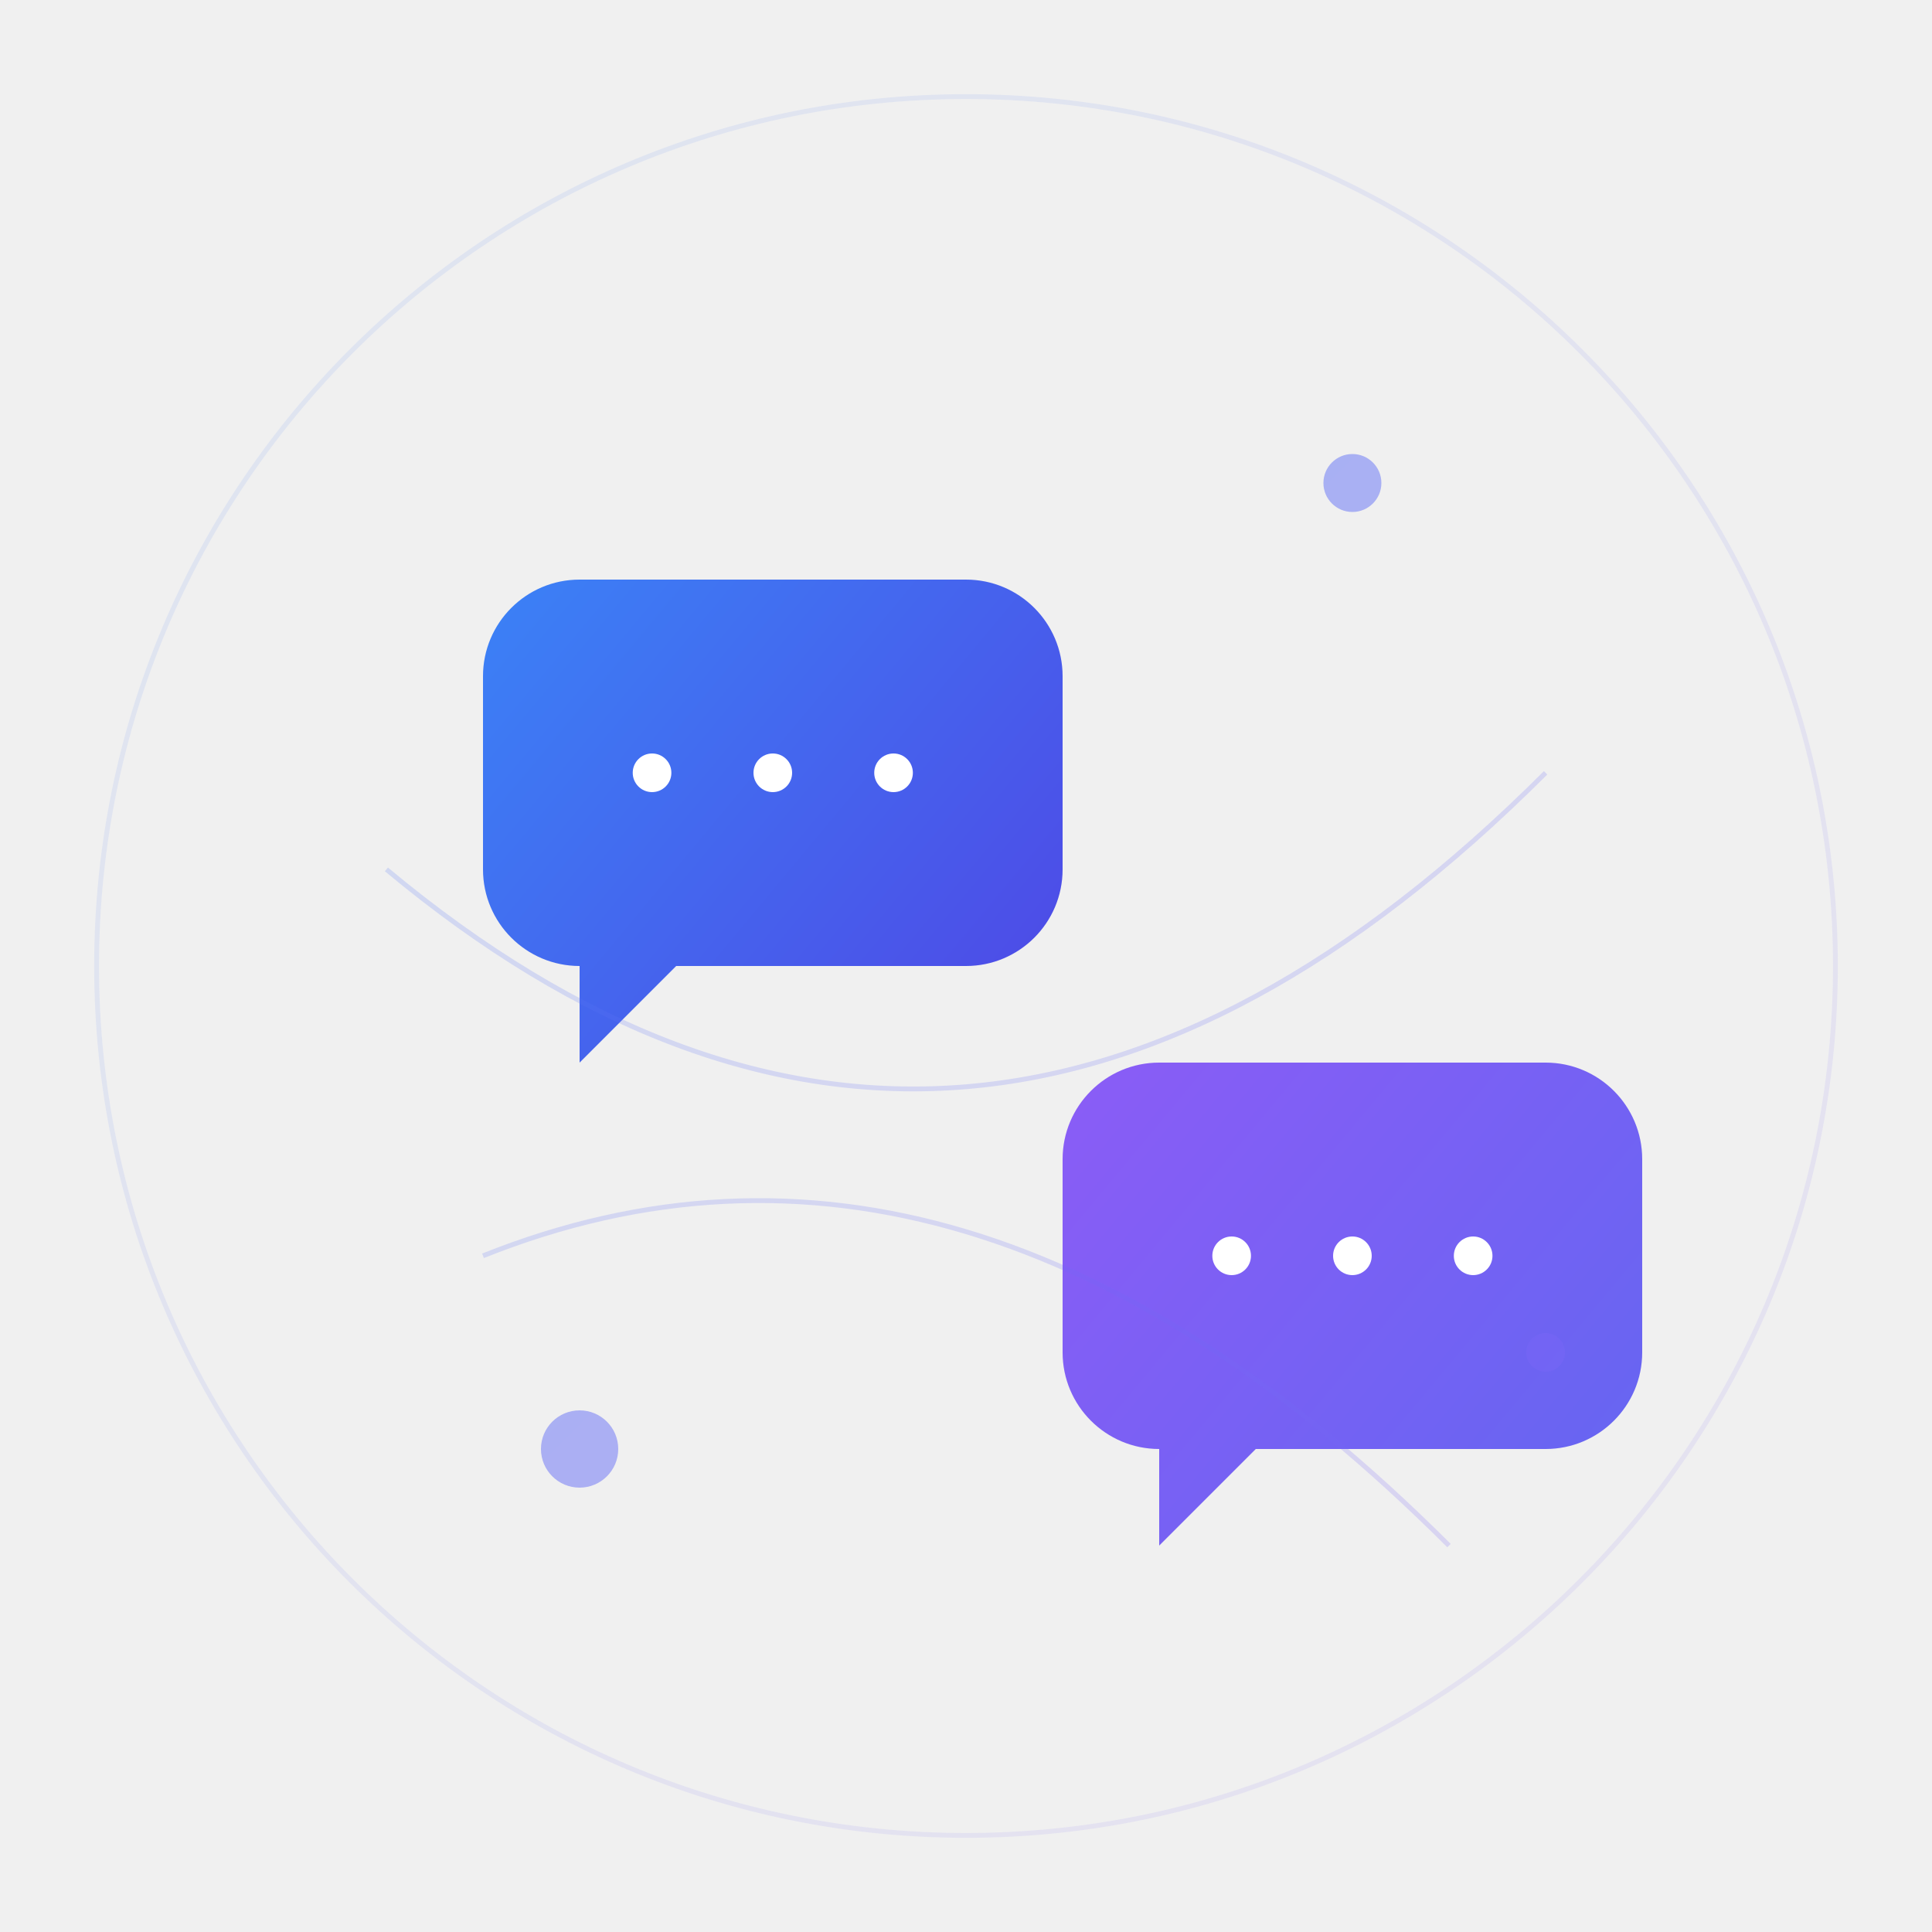
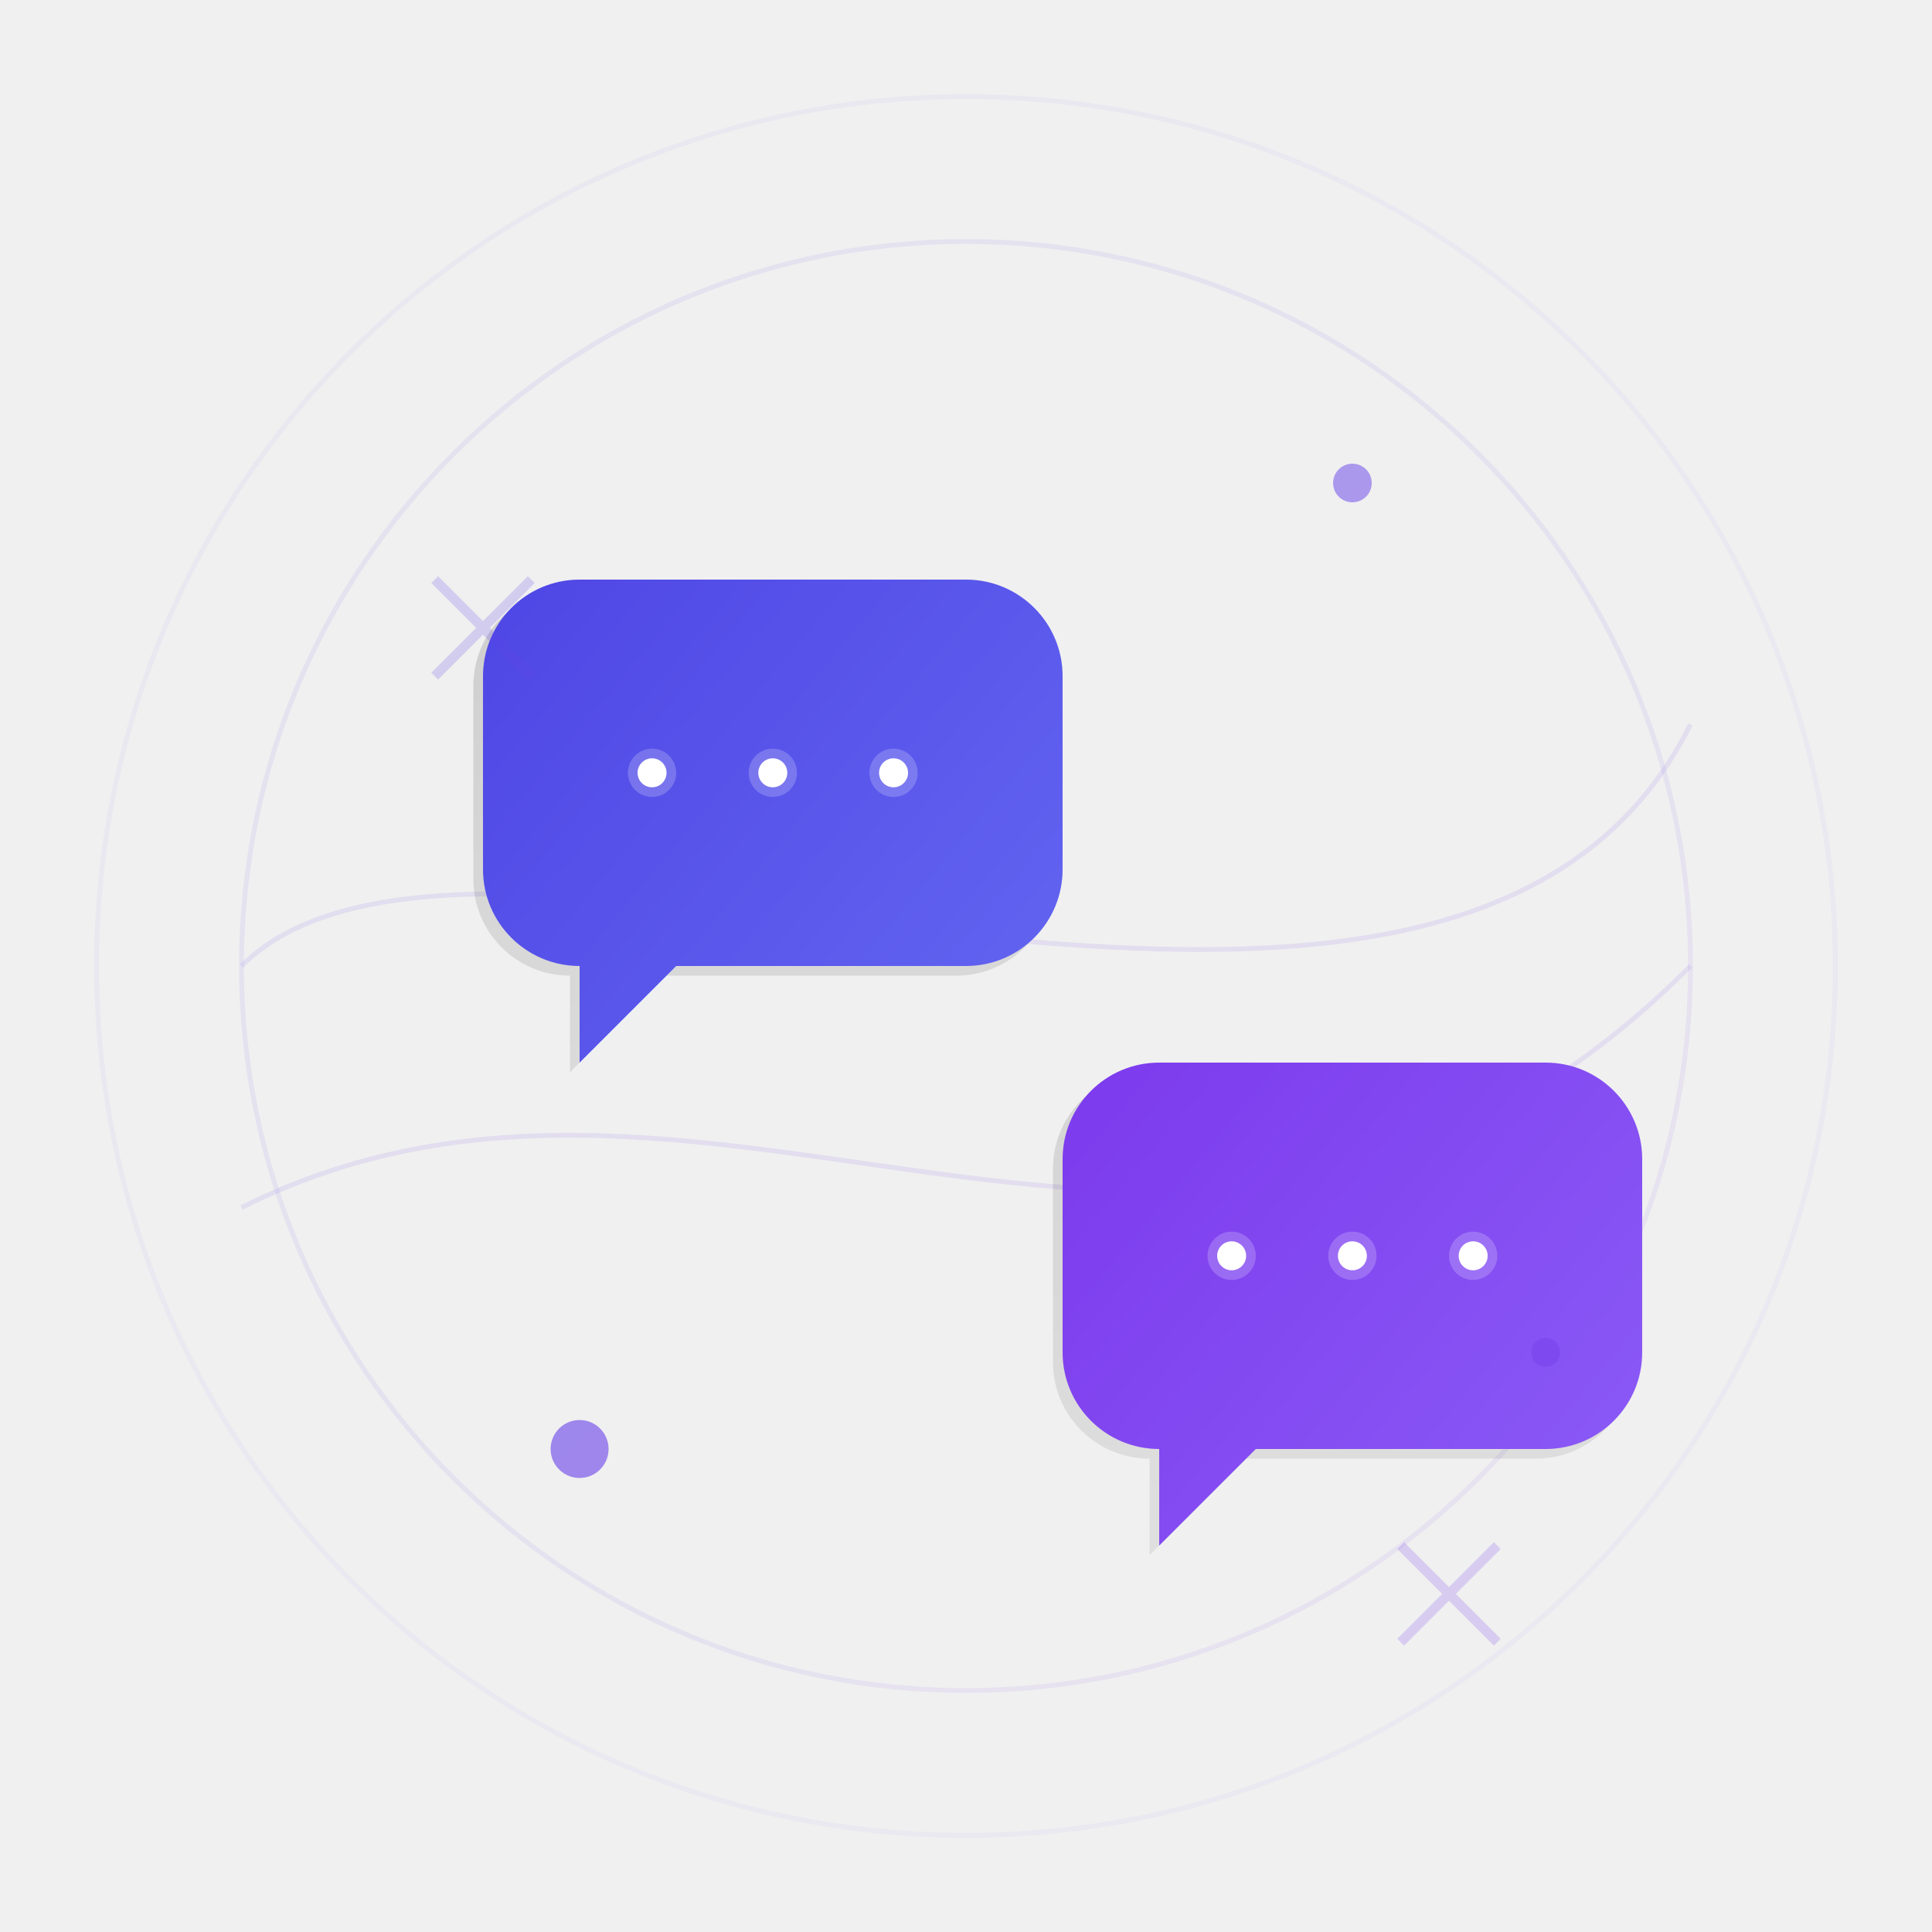
<svg xmlns="http://www.w3.org/2000/svg" width="400" height="400" viewBox="0 0 400 400" fill="none">
-   <circle cx="200" cy="200" r="180" stroke="url(#gradient)" stroke-width="1" fill="none" opacity="0.1" />
+   <circle cx="200" cy="200" r="180" stroke="url(#gradient)" stroke-width="1" fill="none" opacity="0.05" />
+   <circle cx="200" cy="200" r="150" stroke="url(#gradient)" stroke-width="1" fill="none" opacity="0.08" />
+   <path d="M50 200C100 150 300 250 350 150" stroke="url(#gradient)" stroke-width="1" opacity="0.1" />
+   <path d="M50 250C150 200 250 300 350 200" stroke="url(#gradient)" stroke-width="1" opacity="0.1" />
  <g transform="translate(-20,0)">
+     <path d="M118 142C118 130.954 126.954 122 138 122H218C229.046 122 238 130.954 238 142V182C238 193.046 229.046 202 218 202H158L138 222V202C126.954 202 118 193.046 118 182V142Z" fill="url(#bubbleShadow)" opacity="0.2" />
    <path d="M120 140C120 128.954 128.954 120 140 120H220C231.046 120 240 128.954 240 140V180C240 191.046 231.046 200 220 200H160L140 220V200C128.954 200 120 191.046 120 180V140Z" fill="url(#bubbleGradient1)" />
-     <circle cx="155" cy="160" r="4" fill="white" />
-     <circle cx="180" cy="160" r="4" fill="white" />
-     <circle cx="205" cy="160" r="4" fill="white" />
+     <circle cx="155" cy="160" r="3" fill="white" />
+     <circle cx="180" cy="160" r="3" fill="white" />
+     <circle cx="205" cy="160" r="3" fill="white" />
+     <circle cx="155" cy="160" r="5" fill="white" opacity="0.2" />
+     <circle cx="180" cy="160" r="5" fill="white" opacity="0.2" />
+     <circle cx="205" cy="160" r="5" fill="white" opacity="0.2" />
  </g>
  <g transform="translate(20,60)">
+     <path d="M198 182C198 170.954 206.954 162 218 162H298C309.046 162 318 170.954 318 182V222C318 233.046 309.046 242 298 242H238L218 262V242C206.954 242 198 233.046 198 222V182Z" fill="url(#bubbleShadow)" opacity="0.2" />
    <path d="M200 180C200 168.954 208.954 160 220 160H300C311.046 160 320 168.954 320 180V220C320 231.046 311.046 240 300 240H240L220 260V240C208.954 240 200 231.046 200 220V180Z" fill="url(#bubbleGradient2)" />
-     <circle cx="235" cy="200" r="4" fill="white" />
-     <circle cx="260" cy="200" r="4" fill="white" />
-     <circle cx="285" cy="200" r="4" fill="white" />
+     <circle cx="235" cy="200" r="3" fill="white" />
+     <circle cx="260" cy="200" r="3" fill="white" />
+     <circle cx="285" cy="200" r="3" fill="white" />
+     <circle cx="235" cy="200" r="5" fill="white" opacity="0.2" />
+     <circle cx="260" cy="200" r="5" fill="white" opacity="0.2" />
+     <circle cx="285" cy="200" r="5" fill="white" opacity="0.2" />
  </g>
-   <circle cx="120" cy="300" r="8" fill="url(#gradient)" opacity="0.5" />
-   <circle cx="280" cy="100" r="6" fill="url(#gradient)" opacity="0.5" />
-   <circle cx="320" cy="280" r="4" fill="url(#gradient)" opacity="0.5" />
-   <path d="M100 260Q200 220 300 320" stroke="url(#gradient)" stroke-width="1" opacity="0.2" />
-   <path d="M80 180Q200 280 320 160" stroke="url(#gradient)" stroke-width="1" opacity="0.2" />
+   <g class="decorative-elements">
+     <circle cx="120" cy="300" r="6" fill="url(#gradient)" opacity="0.6">
+       <animate attributeName="opacity" values="0.6;0.3;0.6" dur="3s" repeatCount="indefinite" />
+     </circle>
+     <circle cx="280" cy="100" r="4" fill="url(#gradient)" opacity="0.5">
+       <animate attributeName="opacity" values="0.5;0.2;0.5" dur="2.5s" repeatCount="indefinite" />
+     </circle>
+     <circle cx="320" cy="280" r="3" fill="url(#gradient)" opacity="0.4">
+       <animate attributeName="opacity" values="0.4;0.1;0.4" dur="2s" repeatCount="indefinite" />
+     </circle>
+     <path d="M90 120L110 140M90 140L110 120" stroke="url(#gradient)" stroke-width="2" opacity="0.2" />
+     <path d="M290 320L310 340M290 340L310 320" stroke="url(#gradient)" stroke-width="2" opacity="0.2" />
+   </g>
  <defs>
    <linearGradient id="gradient" x1="0" y1="0" x2="400" y2="400" gradientUnits="userSpaceOnUse">
-       <stop offset="0%" stop-color="#3B82F6" />
+       <stop offset="0%" stop-color="#4F46E5" />
+       <stop offset="100%" stop-color="#7C3AED" />
+     </linearGradient>
+     <linearGradient id="bubbleGradient1" x1="120" y1="120" x2="240" y2="220" gradientUnits="userSpaceOnUse">
+       <stop offset="0%" stop-color="#4F46E5" />
+       <stop offset="100%" stop-color="#6366F1" />
+     </linearGradient>
+     <linearGradient id="bubbleGradient2" x1="200" y1="160" x2="320" y2="260" gradientUnits="userSpaceOnUse">
+       <stop offset="0%" stop-color="#7C3AED" />
      <stop offset="100%" stop-color="#8B5CF6" />
    </linearGradient>
-     <linearGradient id="bubbleGradient1" x1="120" y1="120" x2="240" y2="220" gradientUnits="userSpaceOnUse">
-       <stop offset="0%" stop-color="#3B82F6" />
-       <stop offset="100%" stop-color="#4F46E5" />
-     </linearGradient>
-     <linearGradient id="bubbleGradient2" x1="200" y1="160" x2="320" y2="260" gradientUnits="userSpaceOnUse">
-       <stop offset="0%" stop-color="#8B5CF6" />
-       <stop offset="100%" stop-color="#6366F1" />
+     <linearGradient id="bubbleShadow" x1="200" y1="0" x2="200" y2="400" gradientUnits="userSpaceOnUse">
+       <stop offset="0%" stop-color="#000000" />
+       <stop offset="100%" stop-color="#000000" stop-opacity="0" />
    </linearGradient>
  </defs>
</svg>
